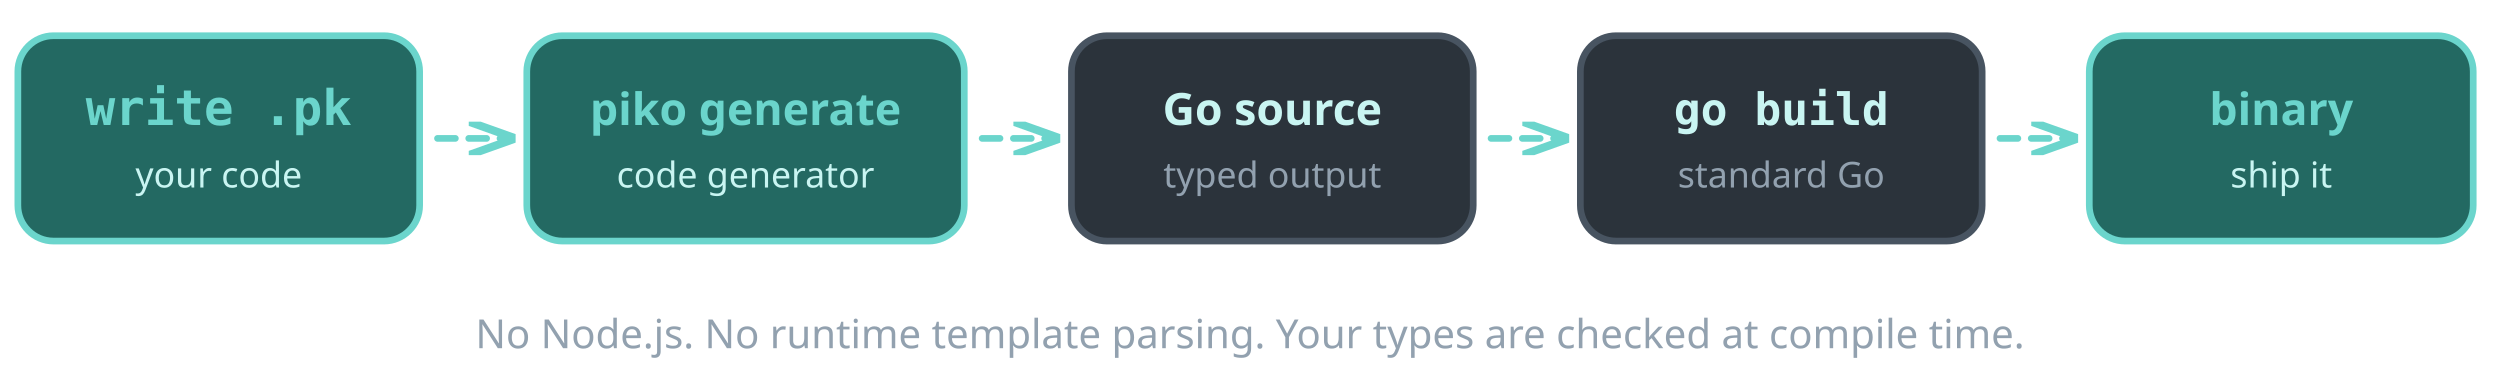
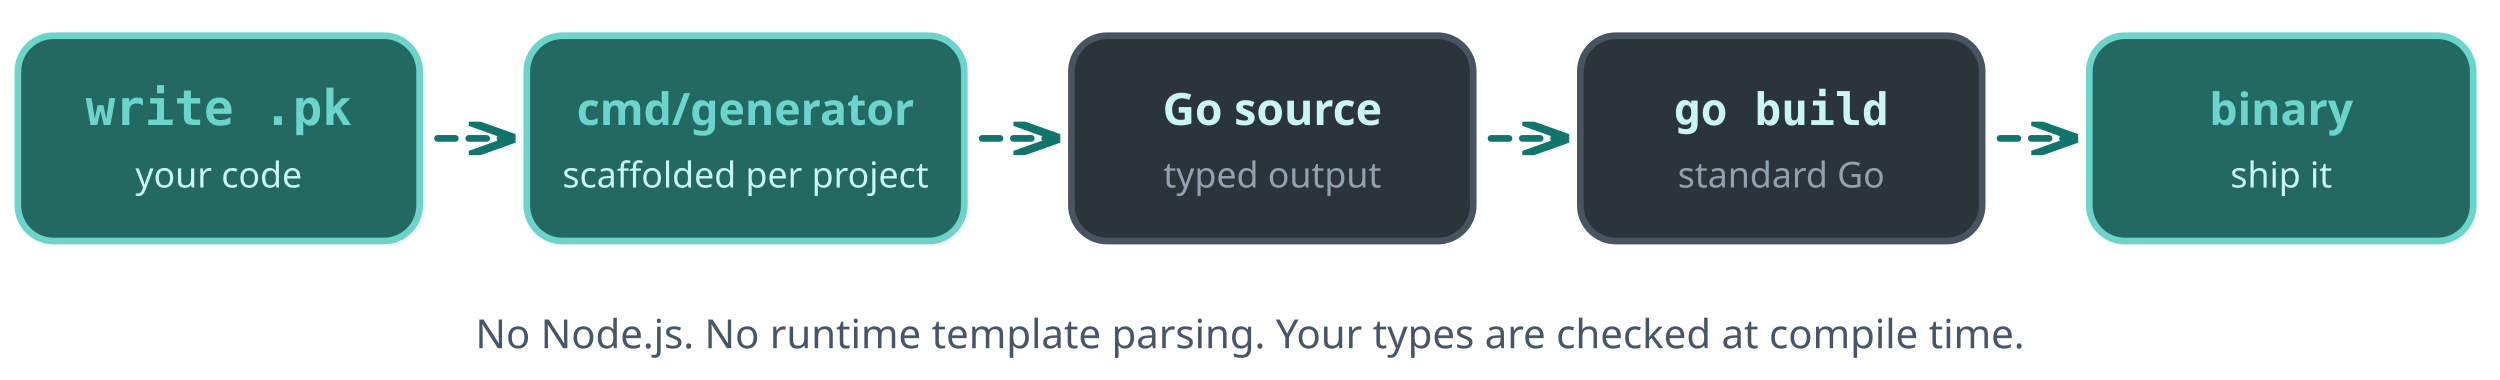
- <svg xmlns="http://www.w3.org/2000/svg" viewBox="0 0 560 85" fill="none">
+ <svg xmlns="http://www.w3.org/2000/svg" viewBox="0 0 560 85" fill="none" role="img" aria-labelledby="how-it-works-title how-it-works-desc">
  <defs>
    <marker id="arrowH" markerWidth="7" markerHeight="5" refX="6" refY="2.5" orient="auto">
-       <path d="M0,0 L7,2.5 L0,5" fill="none" stroke="#6BD5CC" stroke-width="1.2" stroke-linejoin="round" stroke-linecap="round" />
+       <path d="M0,0 L7,2.5 L0,5" fill="none" stroke="#0F766E" stroke-width="1.2" stroke-linejoin="round" stroke-linecap="round" />
    </marker>
  </defs>
  <rect x="4" y="8" width="90" height="46" rx="8" fill="#236962" stroke="#6BD5CC" stroke-width="1.5" />
  <text x="49" y="28" text-anchor="middle" fill="#6BD5CC" font-family="monospace" font-size="11" font-weight="600">write .pk</text>
  <text x="49" y="42" text-anchor="middle" fill="#C9F5F2" font-family="system-ui, sans-serif" font-size="8">your code</text>
-   <line x1="98" y1="31" x2="114" y2="31" stroke="#6BD5CC" stroke-width="1.5" stroke-dasharray="4,3" stroke-linecap="round" marker-end="url(#arrowH)" />
+   <line x1="98" y1="31" x2="114" y2="31" stroke="#0F766E" stroke-width="1.5" stroke-dasharray="4,3" stroke-linecap="round" marker-end="url(#arrowH)" />
  <rect x="118" y="8" width="98" height="46" rx="8" fill="#236962" stroke="#6BD5CC" stroke-width="1.5" />
-   <text x="167" y="28" text-anchor="middle" fill="#6BD5CC" font-family="system-ui, sans-serif" font-size="10" font-weight="600">piko generate</text>
-   <text x="167" y="42" text-anchor="middle" fill="#C9F5F2" font-family="system-ui, sans-serif" font-size="8">code generator</text>
-   <line x1="220" y1="31" x2="236" y2="31" stroke="#6BD5CC" stroke-width="1.5" stroke-dasharray="4,3" stroke-linecap="round" marker-end="url(#arrowH)" />
+   <text x="167" y="28" text-anchor="middle" fill="#6BD5CC" font-family="system-ui, sans-serif" font-size="10" font-weight="600">cmd/generator</text>
+   <text x="167" y="42" text-anchor="middle" fill="#C9F5F2" font-family="system-ui, sans-serif" font-size="8">scaffolded per project</text>
+   <line x1="220" y1="31" x2="236" y2="31" stroke="#0F766E" stroke-width="1.5" stroke-dasharray="4,3" stroke-linecap="round" marker-end="url(#arrowH)" />
  <rect x="240" y="8" width="90" height="46" rx="8" fill="#2B333B" stroke="#485461" stroke-width="1.5" />
  <text x="285" y="28" text-anchor="middle" fill="#C9F5F2" font-family="system-ui, sans-serif" font-size="10" font-weight="600">Go source</text>
  <text x="285" y="42" text-anchor="middle" fill="#92A1AF" font-family="system-ui, sans-serif" font-size="8">typed output</text>
-   <line x1="334" y1="31" x2="350" y2="31" stroke="#6BD5CC" stroke-width="1.5" stroke-dasharray="4,3" stroke-linecap="round" marker-end="url(#arrowH)" />
+   <line x1="334" y1="31" x2="350" y2="31" stroke="#0F766E" stroke-width="1.5" stroke-dasharray="4,3" stroke-linecap="round" marker-end="url(#arrowH)" />
  <rect x="354" y="8" width="90" height="46" rx="8" fill="#2B333B" stroke="#485461" stroke-width="1.5" />
  <text x="399" y="28" text-anchor="middle" fill="#C9F5F2" font-family="monospace" font-size="10" font-weight="600">go build</text>
  <text x="399" y="42" text-anchor="middle" fill="#92A1AF" font-family="system-ui, sans-serif" font-size="8">standard Go</text>
-   <line x1="448" y1="31" x2="464" y2="31" stroke="#6BD5CC" stroke-width="1.5" stroke-dasharray="4,3" stroke-linecap="round" marker-end="url(#arrowH)" />
+   <line x1="448" y1="31" x2="464" y2="31" stroke="#0F766E" stroke-width="1.5" stroke-dasharray="4,3" stroke-linecap="round" marker-end="url(#arrowH)" />
  <rect x="468" y="8" width="86" height="46" rx="8" fill="#236962" stroke="#6BD5CC" stroke-width="1.5" />
  <text x="511" y="28" text-anchor="middle" fill="#6BD5CC" font-family="system-ui, sans-serif" font-size="10" font-weight="600">binary</text>
  <text x="511" y="42" text-anchor="middle" fill="#C9F5F2" font-family="system-ui, sans-serif" font-size="8">ship it</text>
-   <text x="280" y="78" text-anchor="middle" fill="#92A1AF" font-family="system-ui, sans-serif" font-size="9">No Node.js. No runtime template parsing. Your types are checked at compile time.</text>
+   <text x="280" y="78" text-anchor="middle" fill="#475569" font-family="system-ui, sans-serif" font-size="9">No Node.js. No runtime template parsing. Your types are checked at compile time.</text>
</svg>
